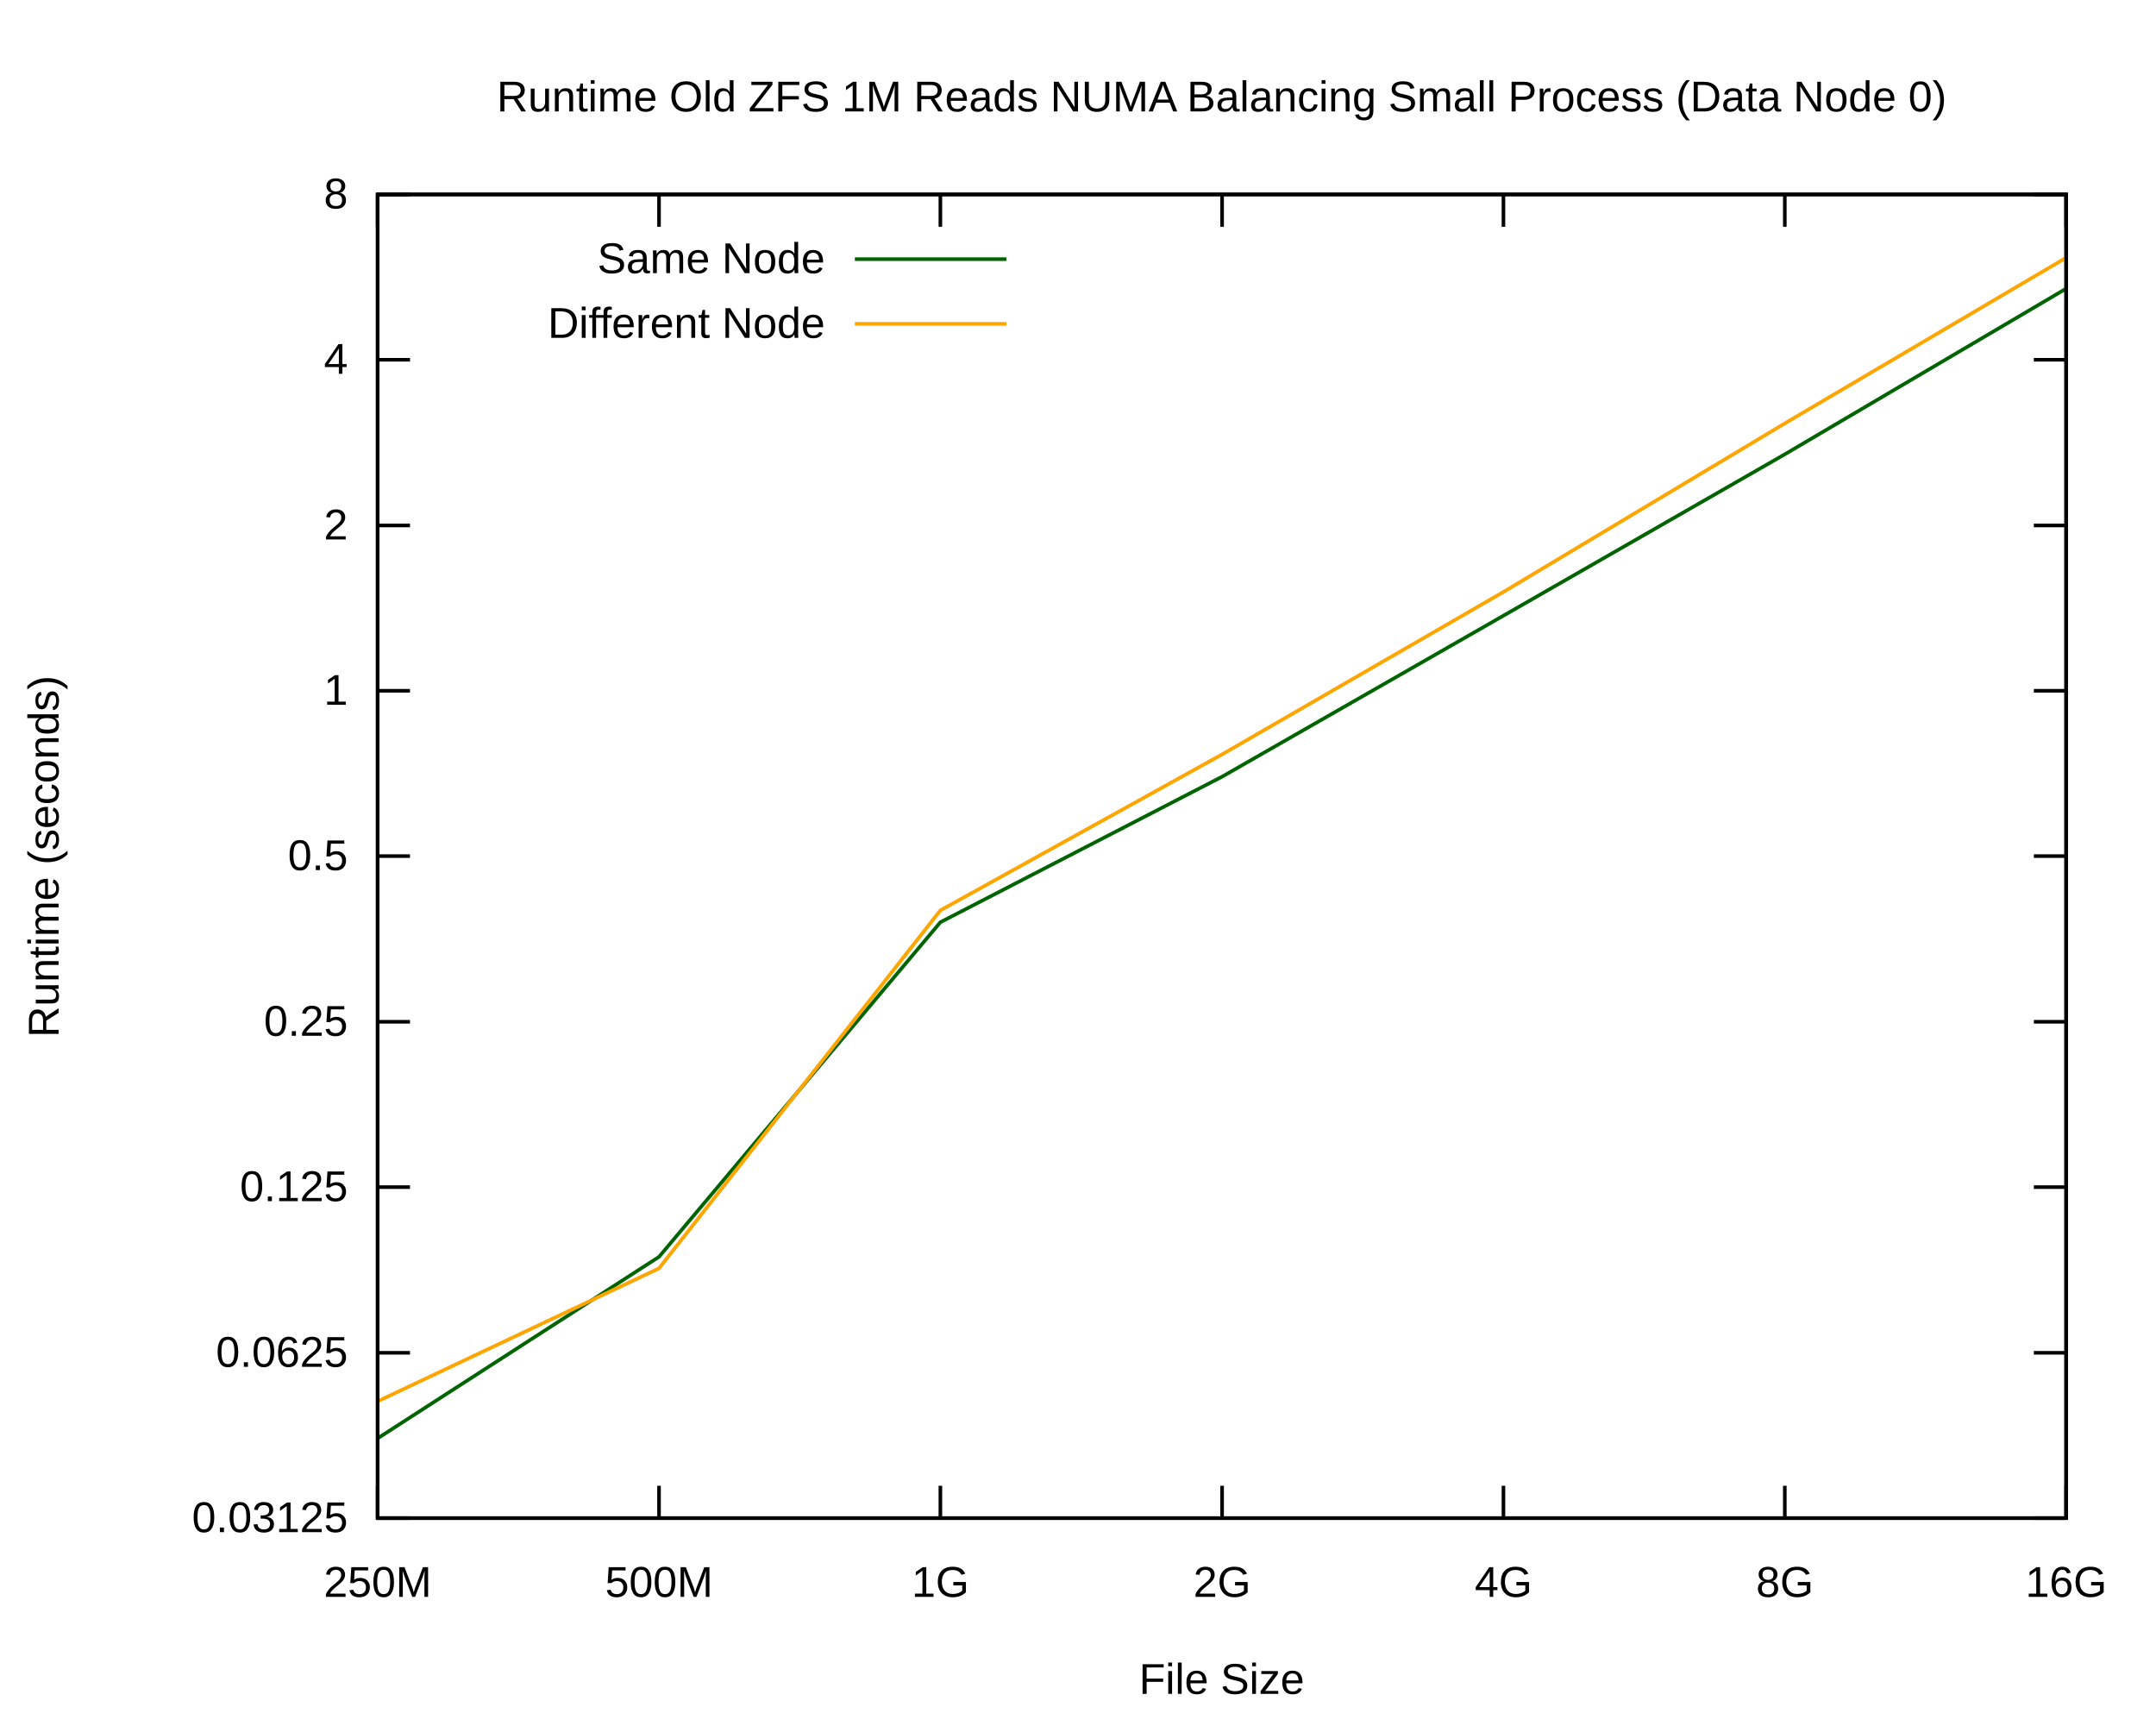
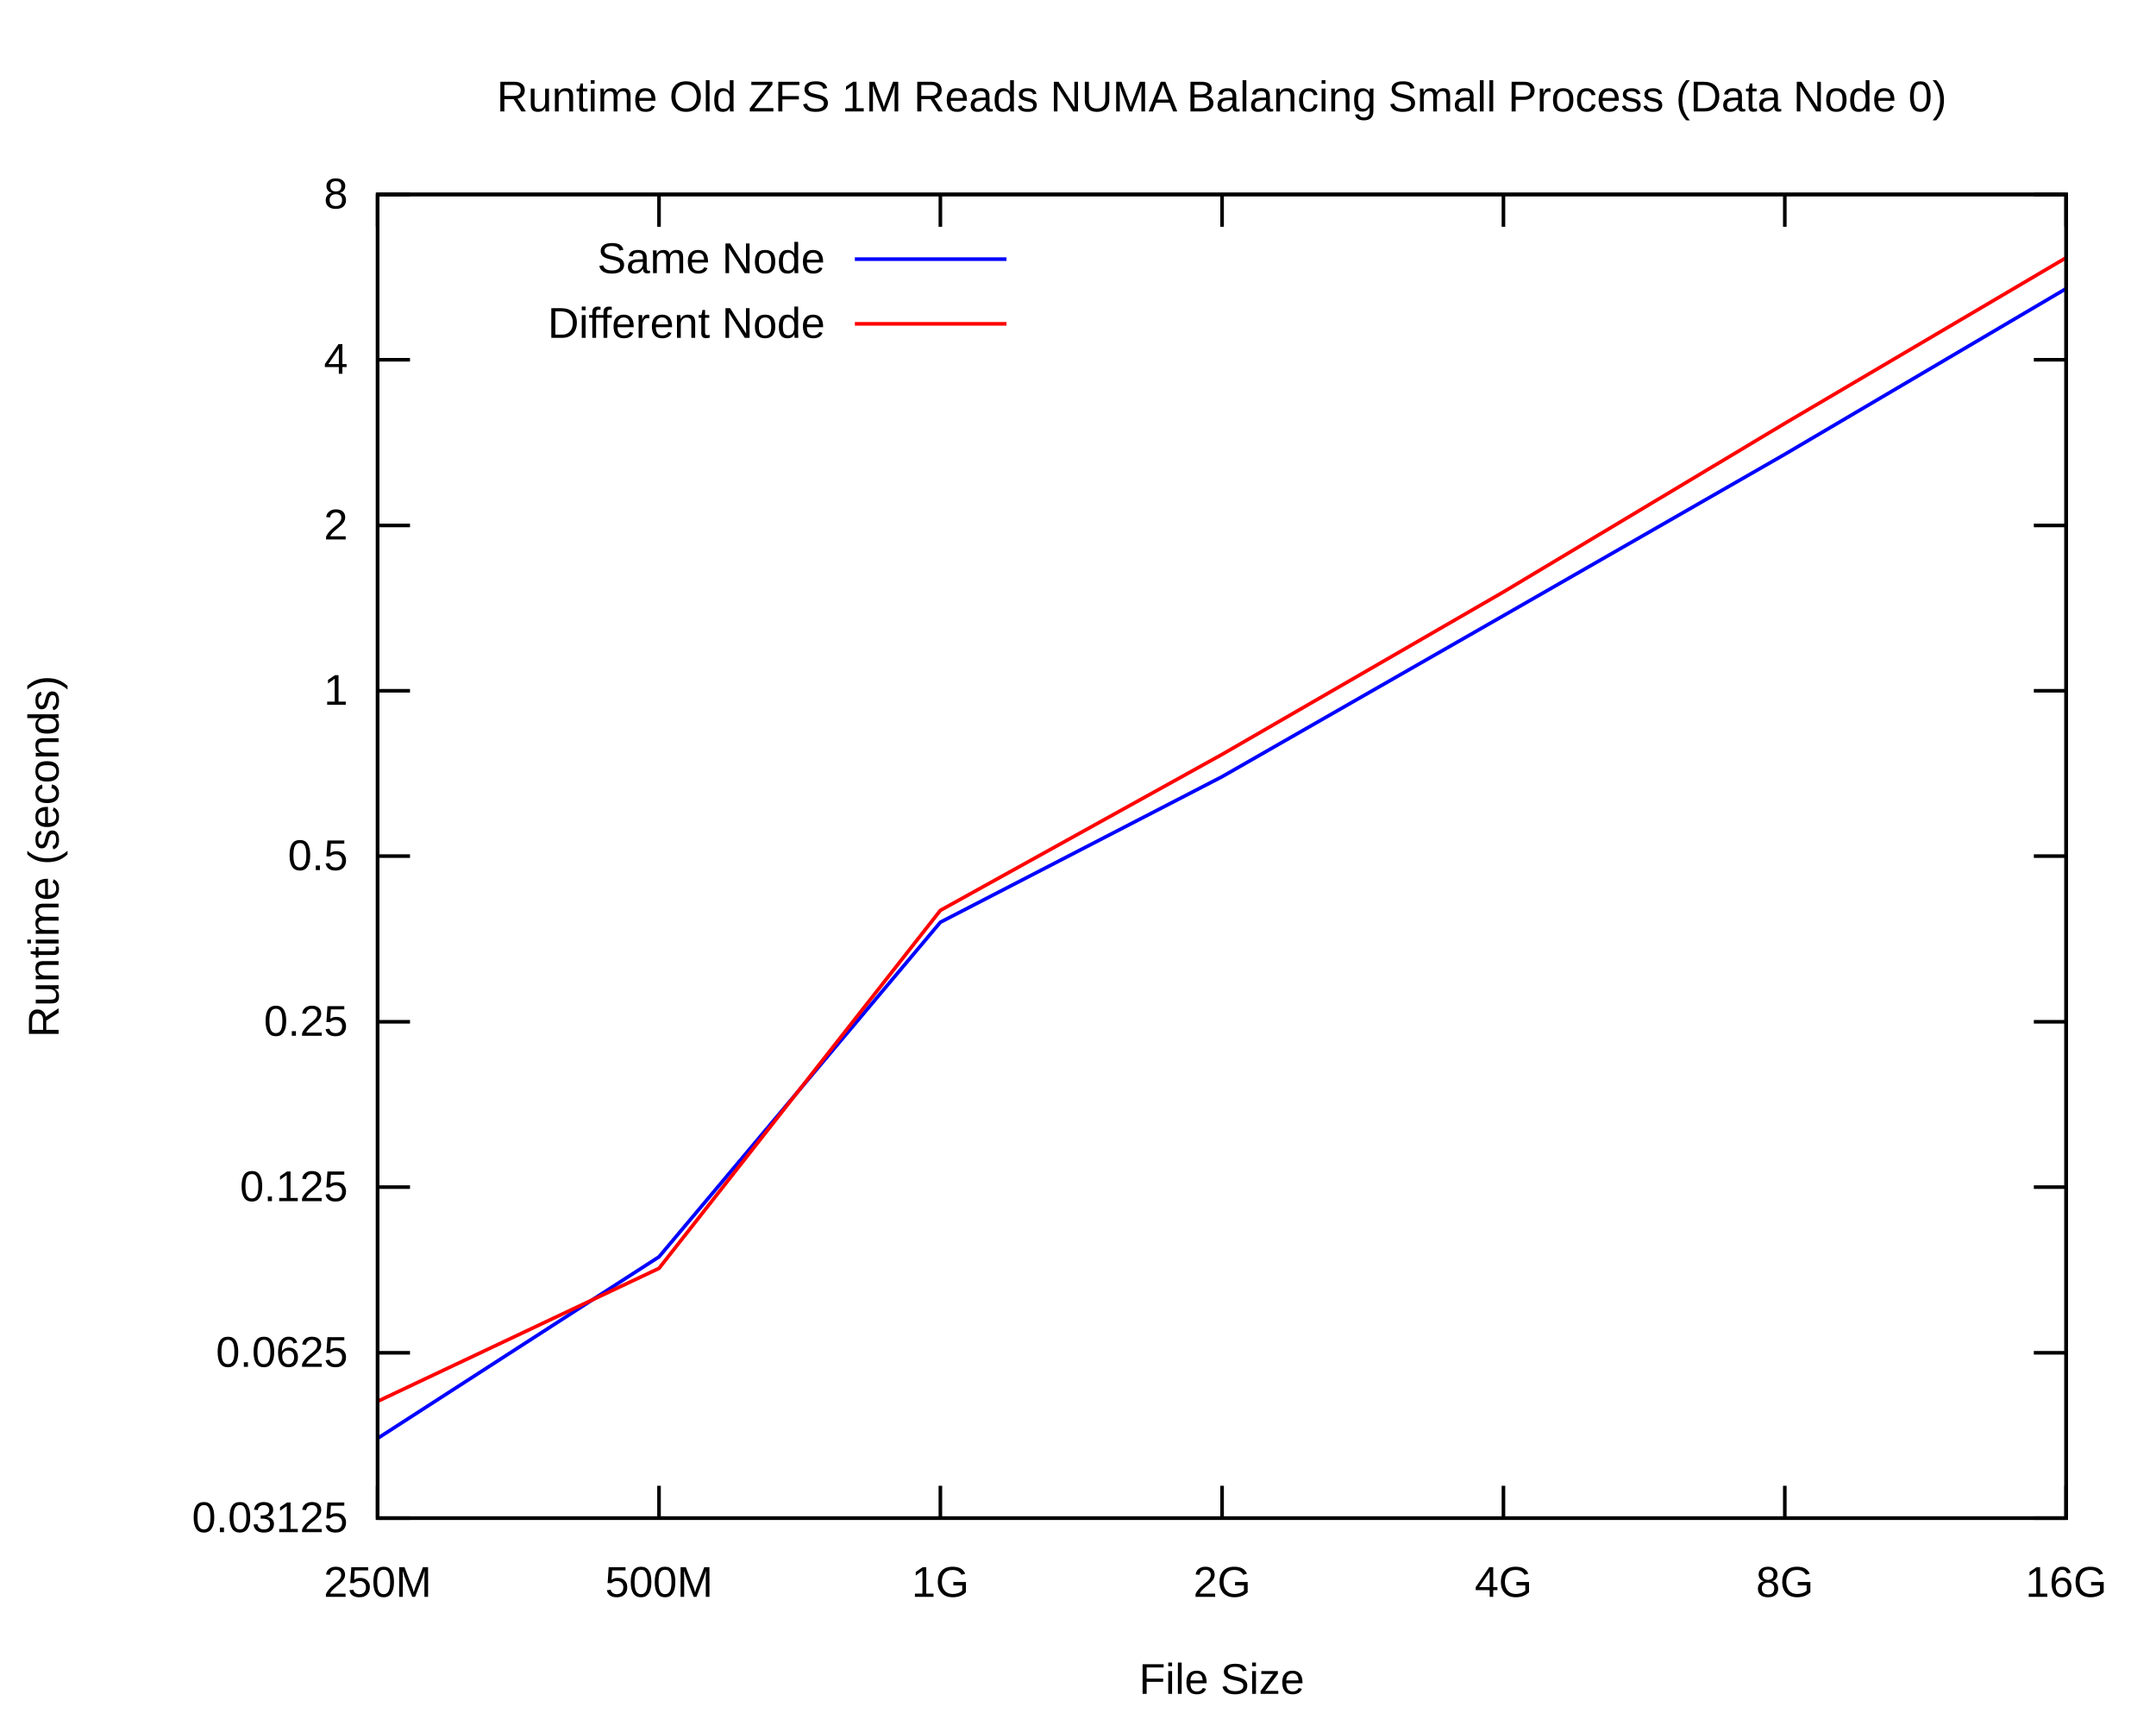
<svg xmlns="http://www.w3.org/2000/svg" xmlns:xlink="http://www.w3.org/1999/xlink" width="600" height="480" viewBox="0 0 600 480">
  <g id="gnuplot_canvas">
    <rect x="0" y="0" width="600" height="480" fill="none" />
    <defs>
      <circle id="gpDot" r="0.5" stroke-width="0.5" />
      <path id="gpPt0" stroke-width="0.222" stroke="currentColor" d="M-1,0 h2 M0,-1 v2" />
      <path id="gpPt1" stroke-width="0.222" stroke="currentColor" d="M-1,-1 L1,1 M1,-1 L-1,1" />
      <path id="gpPt2" stroke-width="0.222" stroke="currentColor" d="M-1,0 L1,0 M0,-1 L0,1 M-1,-1 L1,1 M-1,1 L1,-1" />
      <rect id="gpPt3" stroke-width="0.222" stroke="currentColor" x="-1" y="-1" width="2" height="2" />
      <rect id="gpPt4" stroke-width="0.222" stroke="currentColor" fill="currentColor" x="-1" y="-1" width="2" height="2" />
      <circle id="gpPt5" stroke-width="0.222" stroke="currentColor" cx="0" cy="0" r="1" />
      <use xlink:href="#gpPt5" id="gpPt6" fill="currentColor" stroke="none" />
      <path id="gpPt7" stroke-width="0.222" stroke="currentColor" d="M0,-1.33 L-1.33,0.67 L1.33,0.67 z" />
      <use xlink:href="#gpPt7" id="gpPt8" fill="currentColor" stroke="none" />
      <use xlink:href="#gpPt7" id="gpPt9" stroke="currentColor" transform="rotate(180)" />
      <use xlink:href="#gpPt9" id="gpPt10" fill="currentColor" stroke="none" />
      <use xlink:href="#gpPt3" id="gpPt11" stroke="currentColor" transform="rotate(45)" />
      <use xlink:href="#gpPt11" id="gpPt12" fill="currentColor" stroke="none" />
      <path id="gpPt13" stroke-width="0.222" stroke="currentColor" d="M0,1.330 L1.265,0.411 L0.782,-1.067 L-0.782,-1.076 L-1.265,0.411 z" />
      <use xlink:href="#gpPt13" id="gpPt14" fill="currentColor" stroke="none" />
      <filter id="textbox" filterUnits="objectBoundingBox" x="0" y="0" height="1" width="1">
        <feFlood flood-color="white" flood-opacity="1" result="bgnd" />
        <feComposite in="SourceGraphic" in2="bgnd" operator="atop" />
      </filter>
      <filter id="greybox" filterUnits="objectBoundingBox" x="0" y="0" height="1" width="1">
        <feFlood flood-color="lightgrey" flood-opacity="1" result="grey" />
        <feComposite in="SourceGraphic" in2="grey" operator="atop" />
      </filter>
    </defs>
    <g fill="none" color="white" stroke="currentColor" stroke-width="1.00" stroke-linecap="butt" stroke-linejoin="miter">
</g>
    <g fill="none" color="black" stroke="currentColor" stroke-width="1.00" stroke-linecap="butt" stroke-linejoin="miter">
      <path stroke="black" d="M105.1,422.4 L114.1,422.4 M575.0,422.4 L566.0,422.4  " />
      <g transform="translate(96.8,426.3)" stroke="none" fill="black" font-family="Arial" font-size="12.00" text-anchor="end">
        <text>
          <tspan font-family="Arial"> 0.03125</tspan>
        </text>
      </g>
    </g>
    <g fill="none" color="black" stroke="currentColor" stroke-width="1.00" stroke-linecap="butt" stroke-linejoin="miter">
      <path stroke="black" d="M105.1,376.4 L114.1,376.4 M575.0,376.4 L566.0,376.4  " />
      <g transform="translate(96.8,380.3)" stroke="none" fill="black" font-family="Arial" font-size="12.00" text-anchor="end">
        <text>
          <tspan font-family="Arial"> 0.0625</tspan>
        </text>
      </g>
    </g>
    <g fill="none" color="black" stroke="currentColor" stroke-width="1.00" stroke-linecap="butt" stroke-linejoin="miter">
      <path stroke="black" d="M105.1,330.3 L114.1,330.3 M575.0,330.3 L566.0,330.3  " />
      <g transform="translate(96.8,334.2)" stroke="none" fill="black" font-family="Arial" font-size="12.00" text-anchor="end">
        <text>
          <tspan font-family="Arial"> 0.125</tspan>
        </text>
      </g>
    </g>
    <g fill="none" color="black" stroke="currentColor" stroke-width="1.00" stroke-linecap="butt" stroke-linejoin="miter">
      <path stroke="black" d="M105.1,284.3 L114.1,284.3 M575.0,284.3 L566.0,284.3  " />
      <g transform="translate(96.8,288.2)" stroke="none" fill="black" font-family="Arial" font-size="12.00" text-anchor="end">
        <text>
          <tspan font-family="Arial"> 0.25</tspan>
        </text>
      </g>
    </g>
    <g fill="none" color="black" stroke="currentColor" stroke-width="1.00" stroke-linecap="butt" stroke-linejoin="miter">
      <path stroke="black" d="M105.1,238.2 L114.1,238.2 M575.0,238.2 L566.0,238.2  " />
      <g transform="translate(96.8,242.1)" stroke="none" fill="black" font-family="Arial" font-size="12.00" text-anchor="end">
        <text>
          <tspan font-family="Arial"> 0.5</tspan>
        </text>
      </g>
    </g>
    <g fill="none" color="black" stroke="currentColor" stroke-width="1.00" stroke-linecap="butt" stroke-linejoin="miter">
      <path stroke="black" d="M105.1,192.2 L114.1,192.2 M575.0,192.2 L566.0,192.2  " />
      <g transform="translate(96.8,196.1)" stroke="none" fill="black" font-family="Arial" font-size="12.00" text-anchor="end">
        <text>
          <tspan font-family="Arial"> 1</tspan>
        </text>
      </g>
    </g>
    <g fill="none" color="black" stroke="currentColor" stroke-width="1.00" stroke-linecap="butt" stroke-linejoin="miter">
      <path stroke="black" d="M105.1,146.2 L114.1,146.2 M575.0,146.2 L566.0,146.2  " />
      <g transform="translate(96.8,150.1)" stroke="none" fill="black" font-family="Arial" font-size="12.00" text-anchor="end">
        <text>
          <tspan font-family="Arial"> 2</tspan>
        </text>
      </g>
    </g>
    <g fill="none" color="black" stroke="currentColor" stroke-width="1.00" stroke-linecap="butt" stroke-linejoin="miter">
      <path stroke="black" d="M105.1,100.1 L114.1,100.1 M575.0,100.1 L566.0,100.1  " />
      <g transform="translate(96.8,104.0)" stroke="none" fill="black" font-family="Arial" font-size="12.00" text-anchor="end">
        <text>
          <tspan font-family="Arial"> 4</tspan>
        </text>
      </g>
    </g>
    <g fill="none" color="black" stroke="currentColor" stroke-width="1.00" stroke-linecap="butt" stroke-linejoin="miter">
      <path stroke="black" d="M105.1,54.1 L114.1,54.1 M575.0,54.1 L566.0,54.1  " />
      <g transform="translate(96.8,58.0)" stroke="none" fill="black" font-family="Arial" font-size="12.00" text-anchor="end">
        <text>
          <tspan font-family="Arial"> 8</tspan>
        </text>
      </g>
    </g>
    <g fill="none" color="black" stroke="currentColor" stroke-width="1.00" stroke-linecap="butt" stroke-linejoin="miter">
      <path stroke="black" d="M105.1,422.4 L105.1,413.4 M105.1,54.1 L105.1,63.1  " />
      <g transform="translate(105.1,444.3)" stroke="none" fill="black" font-family="Arial" font-size="12.00" text-anchor="middle">
        <text>
          <tspan font-family="Arial">250M</tspan>
        </text>
      </g>
    </g>
    <g fill="none" color="black" stroke="currentColor" stroke-width="1.00" stroke-linecap="butt" stroke-linejoin="miter">
      <path stroke="black" d="M183.4,422.4 L183.4,413.4 M183.4,54.1 L183.4,63.1  " />
      <g transform="translate(183.4,444.3)" stroke="none" fill="black" font-family="Arial" font-size="12.00" text-anchor="middle">
        <text>
          <tspan font-family="Arial">500M</tspan>
        </text>
      </g>
    </g>
    <g fill="none" color="black" stroke="currentColor" stroke-width="1.00" stroke-linecap="butt" stroke-linejoin="miter">
      <path stroke="black" d="M261.7,422.4 L261.7,413.4 M261.7,54.1 L261.7,63.1  " />
      <g transform="translate(261.7,444.3)" stroke="none" fill="black" font-family="Arial" font-size="12.00" text-anchor="middle">
        <text>
          <tspan font-family="Arial">1G</tspan>
        </text>
      </g>
    </g>
    <g fill="none" color="black" stroke="currentColor" stroke-width="1.00" stroke-linecap="butt" stroke-linejoin="miter">
      <path stroke="black" d="M340.1,422.4 L340.1,413.4 M340.1,54.1 L340.1,63.1  " />
      <g transform="translate(340.1,444.3)" stroke="none" fill="black" font-family="Arial" font-size="12.00" text-anchor="middle">
        <text>
          <tspan font-family="Arial">2G</tspan>
        </text>
      </g>
    </g>
    <g fill="none" color="black" stroke="currentColor" stroke-width="1.00" stroke-linecap="butt" stroke-linejoin="miter">
      <path stroke="black" d="M418.4,422.4 L418.4,413.4 M418.4,54.1 L418.4,63.1  " />
      <g transform="translate(418.4,444.3)" stroke="none" fill="black" font-family="Arial" font-size="12.00" text-anchor="middle">
        <text>
          <tspan font-family="Arial">4G</tspan>
        </text>
      </g>
    </g>
    <g fill="none" color="black" stroke="currentColor" stroke-width="1.00" stroke-linecap="butt" stroke-linejoin="miter">
      <path stroke="black" d="M496.7,422.4 L496.7,413.4 M496.7,54.1 L496.7,63.1  " />
      <g transform="translate(496.7,444.3)" stroke="none" fill="black" font-family="Arial" font-size="12.00" text-anchor="middle">
        <text>
          <tspan font-family="Arial">8G</tspan>
        </text>
      </g>
    </g>
    <g fill="none" color="black" stroke="currentColor" stroke-width="1.00" stroke-linecap="butt" stroke-linejoin="miter">
      <path stroke="black" d="M575.0,422.4 L575.0,413.4 M575.0,54.1 L575.0,63.1  " />
      <g transform="translate(575.0,444.3)" stroke="none" fill="black" font-family="Arial" font-size="12.00" text-anchor="middle">
        <text>
          <tspan font-family="Arial">16G</tspan>
        </text>
      </g>
    </g>
    <g fill="none" color="black" stroke="currentColor" stroke-width="1.00" stroke-linecap="butt" stroke-linejoin="miter">
</g>
    <g fill="none" color="black" stroke="currentColor" stroke-width="1.00" stroke-linecap="butt" stroke-linejoin="miter">
      <path stroke="black" d="M105.1,54.1 L105.1,422.4 L575.0,422.4 L575.0,54.1 L105.1,54.1 Z  " />
    </g>
    <g fill="none" color="black" stroke="currentColor" stroke-width="1.00" stroke-linecap="butt" stroke-linejoin="miter">
      <g transform="translate(16.3,238.3) rotate(270)" stroke="none" fill="black" font-family="Arial" font-size="12.00" text-anchor="middle">
        <text>
          <tspan font-family="Arial">Runtime (seconds)</tspan>
        </text>
      </g>
    </g>
    <g fill="none" color="black" stroke="currentColor" stroke-width="1.00" stroke-linecap="butt" stroke-linejoin="miter">
      <g transform="translate(340.0,471.3)" stroke="none" fill="black" font-family="Arial" font-size="12.00" text-anchor="middle">
        <text>
          <tspan font-family="Arial">File Size</tspan>
        </text>
      </g>
    </g>
    <g fill="none" color="black" stroke="currentColor" stroke-width="1.00" stroke-linecap="butt" stroke-linejoin="miter">
      <g transform="translate(340.0,31.0)" stroke="none" fill="black" font-family="Arial" font-size="12.00" text-anchor="middle">
        <text>
          <tspan font-family="Arial">Runtime Old ZFS 1M Reads NUMA Balancing Small Process (Data Node 0)</tspan>
        </text>
      </g>
    </g>
    <g id="gnuplot_plot_1">
      <g fill="none" color="black" stroke="currentColor" stroke-width="1.00" stroke-linecap="butt" stroke-linejoin="miter">
        <g transform="translate(229.6,76.0)" stroke="none" fill="black" font-family="Arial" font-size="12.00" text-anchor="end">
          <text>
            <tspan font-family="Arial">Same Node</tspan>
          </text>
        </g>
      </g>
      <g fill="none" color="black" stroke="currentColor" stroke-width="1.00" stroke-linecap="butt" stroke-linejoin="miter">
-         <path stroke="rgb(  0, 100,   0)" d="M237.9,72.1 L280.1,72.1 M105.1,400.2 L183.4,349.7 L261.7,256.6 L340.1,216.1 L418.4,171.3 L496.7,126.4   L575.0,80.3  " />
+         <path stroke="rgb(  0,   0, 255)" d="M237.9,72.1 L280.1,72.1 M105.1,400.2 L183.4,349.7 L261.7,256.6 L340.1,216.1 L418.4,171.3 L496.7,126.4   L575.0,80.3  " />
      </g>
    </g>
    <g id="gnuplot_plot_2">
      <g fill="none" color="black" stroke="currentColor" stroke-width="1.00" stroke-linecap="butt" stroke-linejoin="miter">
        <g transform="translate(229.6,94.0)" stroke="none" fill="black" font-family="Arial" font-size="12.00" text-anchor="end">
          <text>
            <tspan font-family="Arial">Different Node</tspan>
          </text>
        </g>
      </g>
      <g fill="none" color="black" stroke="currentColor" stroke-width="1.00" stroke-linecap="butt" stroke-linejoin="miter">
-         <path stroke="rgb(255, 165,   0)" d="M237.9,90.1 L280.1,90.1 M105.1,389.9 L183.4,352.9 L261.7,253.3 L340.1,209.9 L418.4,164.7 L496.7,117.8   L575.0,71.7  " />
-       </g>
-     </g>
-     <g fill="none" color="white" stroke="rgb(255, 165,   0)" stroke-width="2.00" stroke-linecap="butt" stroke-linejoin="miter">
+         <path stroke="rgb(255,   0,   0)" d="M237.9,90.1 L280.1,90.1 M105.1,389.9 L183.4,352.9 L261.7,253.3 L340.1,209.9 L418.4,164.7 L496.7,117.8   L575.0,71.7  " />
+       </g>
+     </g>
+     <g fill="none" color="white" stroke="rgb(255,   0,   0)" stroke-width="2.00" stroke-linecap="butt" stroke-linejoin="miter">
</g>
    <g fill="none" color="black" stroke="currentColor" stroke-width="2.00" stroke-linecap="butt" stroke-linejoin="miter">
</g>
    <g fill="none" color="black" stroke="black" stroke-width="1.00" stroke-linecap="butt" stroke-linejoin="miter">
</g>
    <g fill="none" color="black" stroke="currentColor" stroke-width="1.00" stroke-linecap="butt" stroke-linejoin="miter">
      <path stroke="black" d="M105.1,54.1 L105.1,422.4 L575.0,422.4 L575.0,54.1 L105.1,54.1 Z  " />
    </g>
    <g fill="none" color="black" stroke="currentColor" stroke-width="1.00" stroke-linecap="butt" stroke-linejoin="miter">
</g>
  </g>
</svg>
